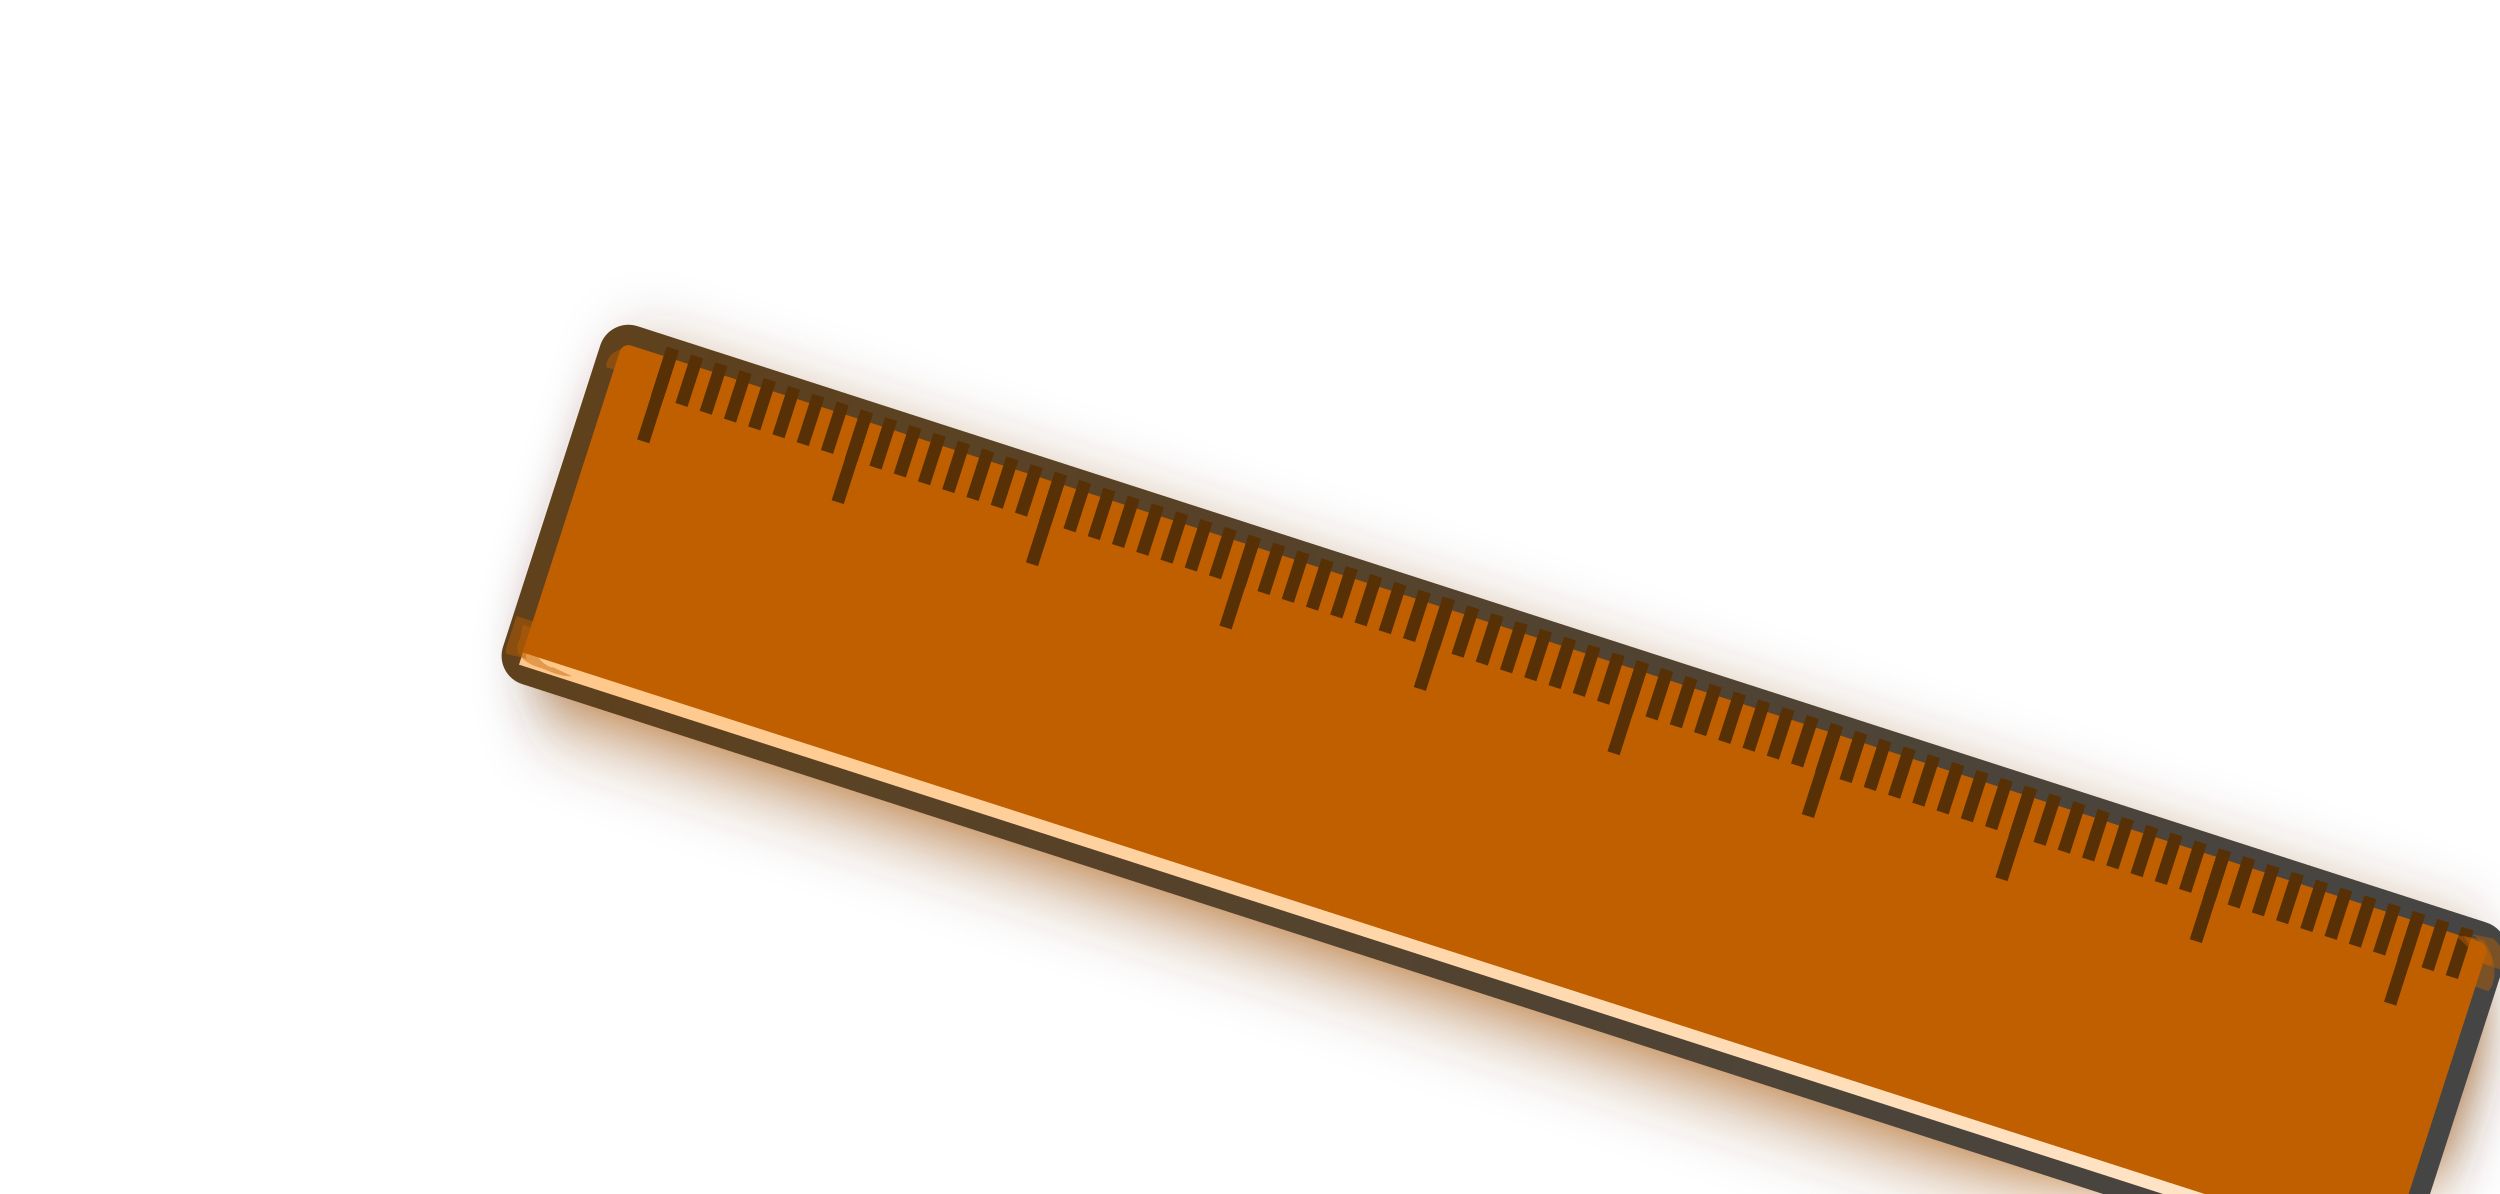
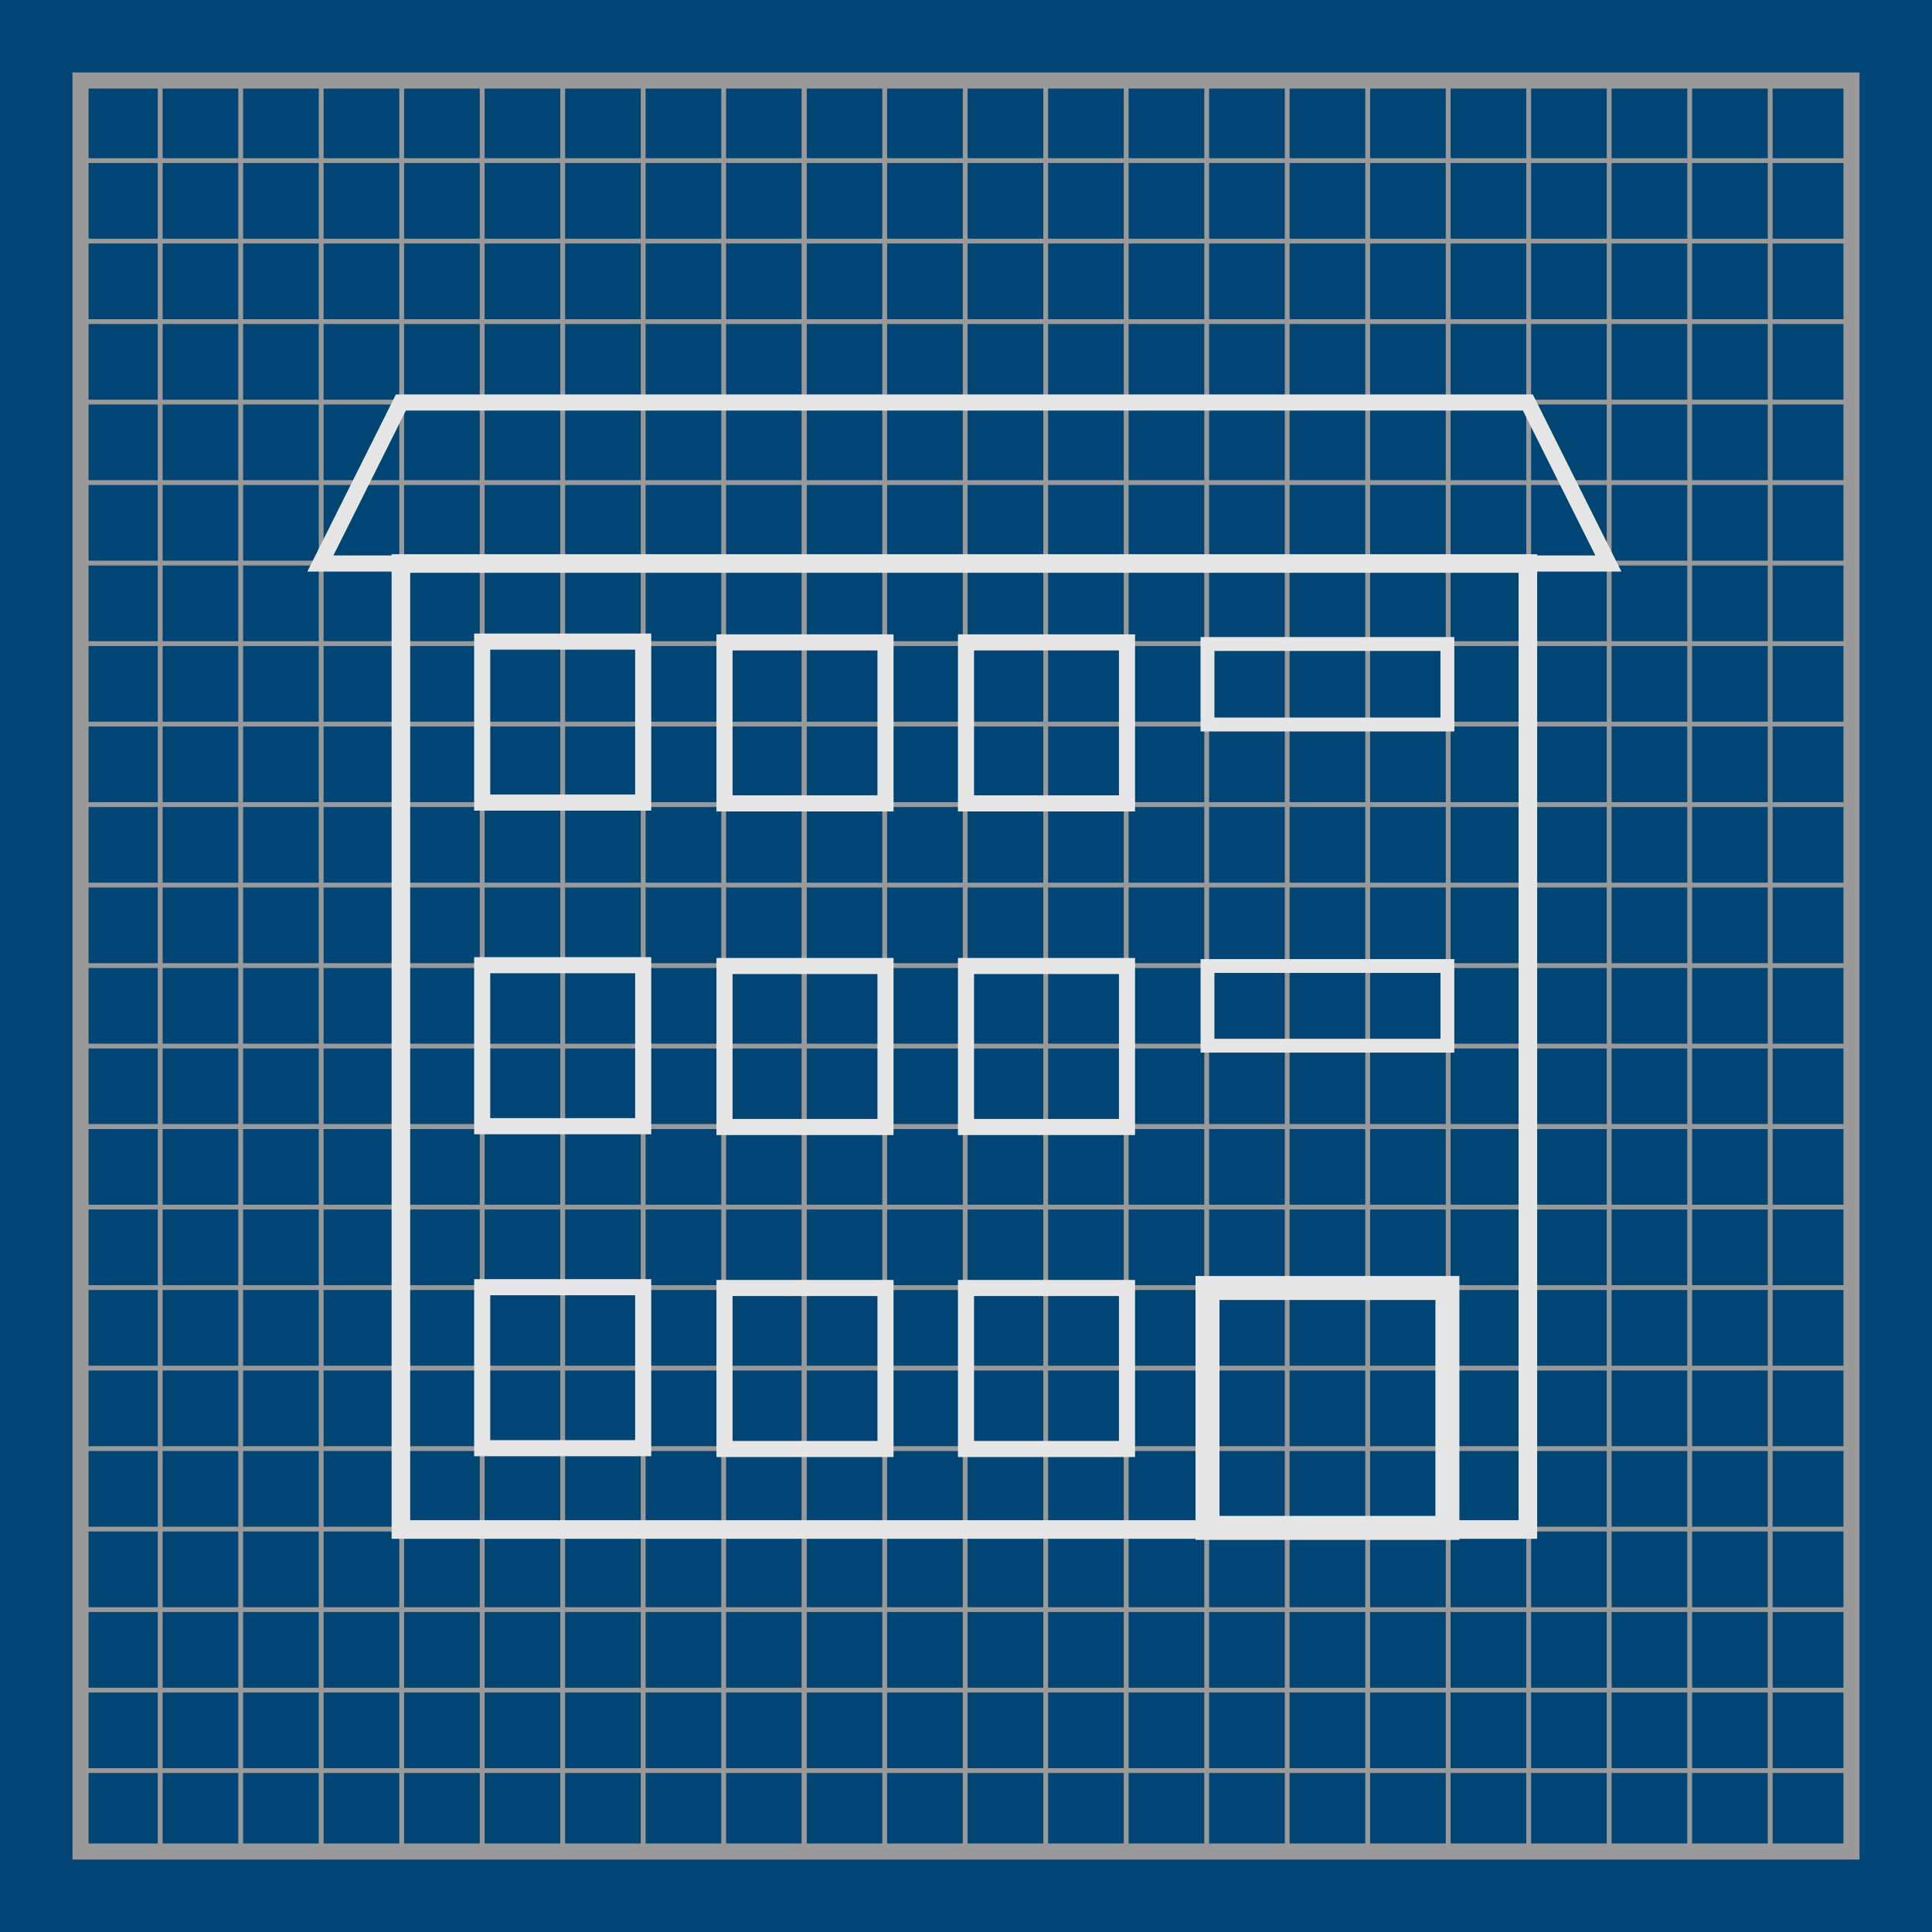
- <svg xmlns="http://www.w3.org/2000/svg" width="544.4" height="259.96" viewBox="0 0 544.4 259.96">
+ <svg xmlns="http://www.w3.org/2000/svg" id="Layer_1" data-name="Layer 1" viewBox="0 0 1200 1200" width="32" height="32">
  <defs>
-     <filter id="d" x="-.05" y="-.262" width="1.1" height="1.525">
-       <feGaussianBlur stdDeviation="1.637" />
-     </filter>
-     <linearGradient id="e" x1="-.005" x2="1.005" y1="-.001" y2="1.001">
-       <stop stop-color="#ffc789" offset="0" />
-       <stop stop-color="#ffe7cd" offset="1" />
-     </linearGradient>
-     <linearGradient id="f" x1="-.004" x2="1.004" y1=".5" y2=".5">
-       <stop stop-color="#5f411c" offset="0" />
-       <stop stop-color="#454545" offset="1" />
-     </linearGradient>
+     <style>.cls-1{fill:#004573;}.cls-2,.cls-3,.cls-4,.cls-5,.cls-6,.cls-7,.cls-8{fill:none;stroke-miterlimit:10;}.cls-2,.cls-3{stroke:#999;}.cls-2,.cls-5{stroke-width:10px;}.cls-3{stroke-width:3px;}.cls-4,.cls-5,.cls-6,.cls-7,.cls-8{stroke:#e6e6e6;}.cls-4{stroke-width:11.54px;}.cls-6{stroke-width:14.9px;}.cls-7{stroke-width:8.59px;}.cls-8{stroke-width:8.63px;}</style>
  </defs>
-   <g fill="#bf5f00">
-     <rect transform="matrix(5.1841 1.6704 -1.5006 4.6473 -899.95 -2352.7)" x="318.82" y="409.63" width="77.746" height="13.954" rx=".76" ry=".76" filter="url(#d)" stroke="#000" stroke-width=".8" />
-     <rect transform="rotate(17.877)" x="149.71" y="27.206" width="431.5" height="77.444" rx="4.219" ry="4.219" stroke="url(#f)" stroke-width="4.44" />
-     <g stroke="#573006">
-       <path d="m143.5 80.764l394.24 127.41" stroke-dasharray="2.775,2.775" stroke-width="11.1" />
-       <g stroke-miterlimit="0" stroke-width="2.775">
-         <path d="m146.37 76.401l-6.315 19.71" />
-         <path d="m188.73 89.644l-6.315 19.71" />
-         <path d="m231.03 103.16l-6.315 19.71" />
-         <path d="m273.18 116.94l-6.315 19.71" />
-         <path d="m315.5 130.32l-6.315 19.71" />
-         <path d="m357.68 144.33l-6.315 19.71" />
-         <path d="m399.99 158l-6.315 19.71" />
-         <path d="m442.15 171.75l-6.315 19.71" />
-         <path d="m484.47 185.23l-6.315 19.71" />
-         <path d="m526.78 198.85l-6.315 19.71" />
-       </g>
-     </g>
-     <path d="m137.74 94.514l-0.494 1.547c-0.293 0.917-0.838 1.71-1.636 2.38-0.798 0.67-1.689 0.847-2.675 0.533-0.569-0.182-1.009-0.46-1.321-0.835-0.312-0.375-0.536-0.954-0.673-1.738-0.136-0.784-0.084-1.552 0.156-2.304l0.494-1.547c0.291-0.912 0.835-1.705 1.631-2.378 0.796-0.673 1.687-0.852 2.673-0.537 0.564 0.18 1.002 0.457 1.315 0.829 0.313 0.373 0.54 0.952 0.681 1.737 0.141 0.785 0.09 1.556-0.151 2.313zm-1.417-0.453c0.245-0.766 0.245-1.503 0.002-2.212-0.142-0.394-0.433-0.661-0.873-0.802-0.426-0.136-0.831-0.073-1.212 0.189-0.576 0.397-0.989 0.985-1.238 1.765l-0.494 1.547c-0.246 0.77-0.244 1.508 0.005 2.215 0.137 0.393 0.428 0.66 0.873 0.802 0.422 0.135 0.824 0.071 1.205-0.191 0.576-0.397 0.989-0.985 1.238-1.765l0.494-1.547z" />
-     <path d="m174.28 110.51l3.088 0.986c0.214-0.083 0.396-0.101 0.547-0.053 0.215 0.069 0.364 0.194 0.444 0.377 0.081 0.182 0.066 0.446-0.044 0.789l-0.215 0.674-6.423-2.052 0.477-1.492c3.209-1.284 5.173-2.142 5.893-2.574 0.364-0.222 0.59-0.471 0.678-0.746 0.11-0.344 0.057-0.696-0.159-1.055-0.216-0.36-0.574-0.619-1.074-0.779-0.504-0.161-0.971-0.148-1.399 0.038-0.224 0.1-0.438 0.287-0.641 0.561-0.126 0.172-0.258 0.281-0.397 0.328-0.139 0.047-0.291 0.044-0.456-0.009-0.193-0.062-0.337-0.183-0.433-0.366-0.096-0.182-0.115-0.365-0.056-0.548 0.088-0.275 0.325-0.578 0.711-0.91 0.386-0.331 0.863-0.543 1.43-0.634 0.567-0.092 1.138-0.046 1.711 0.137 0.889 0.284 1.532 0.786 1.929 1.507 0.396 0.72 0.472 1.463 0.228 2.229-0.124 0.39-0.321 0.725-0.59 1.005-0.269 0.28-0.807 0.615-1.613 1.004-0.634 0.308-1.846 0.835-3.636 1.582z" />
-     <path d="m222.63 117.58l-1.762 5.516c0.298 0.095 0.497 0.231 0.598 0.407 0.1 0.176 0.118 0.367 0.052 0.574-0.066 0.206-0.192 0.353-0.379 0.44-0.187 0.087-0.427 0.083-0.72-0.01l-0.18 0.564c0.298 0.095 0.497 0.232 0.597 0.41 0.1 0.178 0.117 0.371 0.051 0.577-0.066 0.206-0.192 0.352-0.378 0.436-0.186 0.085-0.449 0.073-0.788-0.036l-1.891-0.604c-0.339-0.108-0.56-0.251-0.663-0.428-0.103-0.177-0.12-0.371-0.053-0.582 0.066-0.206 0.192-0.352 0.378-0.436 0.186-0.085 0.449-0.073 0.788 0.036l0.55 0.176 0.18-0.564-3.831-1.224 0.376-1.176 5.213-4.671 1.864 0.595zm-3.172 5.065l1.107-3.466-3.15 2.814 2.043 0.652z" />
-     <path d="m258.92 133.68c0.43-0.176 0.82-0.28 1.169-0.313 0.349-0.033 0.698 0.007 1.046 0.118 0.738 0.236 1.291 0.736 1.658 1.5 0.367 0.764 0.41 1.589 0.127 2.473-0.262 0.821-0.732 1.402-1.41 1.744-0.678 0.342-1.459 0.372-2.344 0.089-0.738-0.236-1.291-0.602-1.658-1.098-0.367-0.496-0.558-1.141-0.572-1.934-0.015-0.793 0.119-1.629 0.4-2.51 0.337-1.054 0.858-1.855 1.562-2.4 0.705-0.545 1.444-0.907 2.218-1.084 0.774-0.177 1.523-0.15 2.248 0.081 0.573 0.183 0.982 0.437 1.227 0.763 0.158 0.217 0.2 0.443 0.125 0.677-0.066 0.206-0.19 0.357-0.372 0.453-0.182 0.096-0.37 0.113-0.562 0.052-0.11-0.035-0.251-0.141-0.422-0.317-0.103-0.104-0.212-0.174-0.327-0.211-0.449-0.144-0.955-0.165-1.518-0.064-0.563 0.101-1.105 0.358-1.626 0.773-0.36 0.289-0.683 0.691-0.969 1.206zm-0.49 2.246c-0.029 0.597 0.049 1.036 0.235 1.318 0.185 0.282 0.51 0.496 0.973 0.644 0.463 0.148 0.858 0.14 1.186-0.023 0.327-0.163 0.558-0.453 0.691-0.871 0.152-0.477 0.136-0.919-0.05-1.327-0.185-0.408-0.457-0.669-0.815-0.783-0.284-0.091-0.633-0.048-1.045 0.128-0.413 0.176-0.804 0.481-1.175 0.913z" />
-     <path d="m305.14 148.79c0.273 0.395 0.443 0.8 0.511 1.213 0.068 0.413 0.033 0.833-0.103 1.259-0.151 0.472-0.405 0.87-0.764 1.192-0.358 0.323-0.822 0.519-1.39 0.591-0.568 0.071-1.155 0.01-1.76-0.183-0.605-0.193-1.114-0.482-1.527-0.867-0.413-0.384-0.671-0.813-0.775-1.286-0.104-0.473-0.081-0.943 0.068-1.411 0.136-0.426 0.352-0.788 0.646-1.086 0.295-0.297 0.668-0.528 1.119-0.692-0.223-0.394-0.361-0.782-0.416-1.164-0.055-0.381-0.024-0.755 0.093-1.122 0.23-0.72 0.703-1.252 1.419-1.597 0.716-0.345 1.506-0.379 2.368-0.104 0.862 0.275 1.485 0.761 1.869 1.457 0.384 0.696 0.461 1.404 0.231 2.124-0.119 0.371-0.31 0.697-0.573 0.976-0.264 0.28-0.602 0.513-1.015 0.699zm0.136-2.109c0.111-0.348 0.07-0.689-0.125-1.021-0.194-0.332-0.523-0.573-0.986-0.721-0.468-0.149-0.877-0.145-1.228 0.013-0.351 0.158-0.582 0.411-0.694 0.76-0.113 0.353-0.072 0.696 0.123 1.028s0.526 0.573 0.993 0.723c0.463 0.148 0.87 0.143 1.221-0.015 0.351-0.158 0.583-0.414 0.696-0.767zm-1.16 4.2c0.119-0.371 0.067-0.758-0.156-1.16-0.223-0.402-0.57-0.679-1.042-0.829-0.472-0.151-0.916-0.127-1.33 0.072-0.415 0.199-0.683 0.488-0.804 0.869-0.094 0.293-0.038 0.593 0.168 0.899 0.205 0.306 0.588 0.548 1.147 0.726 0.564 0.18 1.017 0.205 1.359 0.074 0.342-0.131 0.562-0.347 0.659-0.65z" />
-     <path d="m340.86 155.22l-2.465 7.716 1.424 0.455c0.339 0.108 0.56 0.251 0.663 0.428 0.103 0.177 0.12 0.371 0.053 0.582-0.066 0.206-0.192 0.352-0.378 0.436-0.186 0.085-0.449 0.073-0.788-0.036l-4.257-1.36c-0.339-0.108-0.56-0.251-0.663-0.428-0.103-0.177-0.12-0.371-0.053-0.582 0.066-0.206 0.192-0.352 0.378-0.436 0.186-0.085 0.449-0.073 0.788 0.036l1.424 0.455 1.878-5.88-1.364-0.072c-0.219-0.009-0.379-0.03-0.48-0.062-0.179-0.057-0.311-0.178-0.396-0.361-0.085-0.184-0.095-0.379-0.029-0.585 0.06-0.188 0.155-0.32 0.286-0.397 0.131-0.077 0.363-0.108 0.696-0.092l3.283 0.185z" />
-     <path d="m348.83 161.94l-0.494 1.547c-0.293 0.917-0.838 1.71-1.636 2.38-0.798 0.67-1.689 0.847-2.675 0.533-0.569-0.182-1.009-0.46-1.321-0.835-0.312-0.375-0.536-0.954-0.673-1.738-0.136-0.784-0.084-1.552 0.156-2.304l0.494-1.547c0.291-0.912 0.835-1.705 1.631-2.378 0.796-0.673 1.687-0.852 2.673-0.537 0.564 0.18 1.002 0.457 1.315 0.829 0.313 0.373 0.54 0.952 0.681 1.737 0.141 0.785 0.09 1.556-0.151 2.313zm-1.417-0.453c0.245-0.766 0.245-1.503 0.002-2.212-0.142-0.394-0.433-0.661-0.873-0.802-0.426-0.136-0.831-0.073-1.212 0.189-0.576 0.397-0.989 0.985-1.238 1.765l-0.494 1.547c-0.246 0.77-0.244 1.508 0.005 2.215 0.137 0.393 0.428 0.66 0.873 0.802 0.422 0.135 0.824 0.071 1.205-0.191 0.576-0.397 0.989-0.985 1.238-1.765l0.494-1.547z" />
-     <path d="m382.64 168.56l-2.465 7.716 1.424 0.455c0.339 0.108 0.56 0.251 0.663 0.428 0.103 0.177 0.12 0.371 0.053 0.582-0.066 0.206-0.192 0.352-0.378 0.436-0.186 0.085-0.449 0.073-0.788-0.036l-4.257-1.36c-0.339-0.108-0.56-0.251-0.663-0.428-0.103-0.177-0.12-0.371-0.053-0.582 0.066-0.206 0.192-0.352 0.378-0.436 0.186-0.085 0.449-0.073 0.788 0.036l1.424 0.455 1.878-5.88-1.364-0.072c-0.219-0.009-0.379-0.03-0.48-0.062-0.179-0.057-0.311-0.178-0.396-0.361-0.085-0.184-0.095-0.379-0.029-0.585 0.06-0.188 0.155-0.32 0.286-0.397 0.131-0.077 0.363-0.108 0.696-0.092l3.283 0.185z" />
-     <path d="m385.89 178.1l3.088 0.986c0.214-0.083 0.396-0.101 0.547-0.053 0.215 0.069 0.364 0.194 0.444 0.377 0.081 0.182 0.066 0.446-0.044 0.789l-0.215 0.674-6.423-2.052 0.477-1.492c3.209-1.284 5.173-2.142 5.893-2.574 0.364-0.222 0.59-0.471 0.678-0.746 0.11-0.344 0.057-0.696-0.159-1.055-0.216-0.36-0.574-0.619-1.074-0.779-0.504-0.161-0.971-0.148-1.399 0.038-0.224 0.1-0.438 0.287-0.641 0.561-0.126 0.172-0.258 0.281-0.397 0.328-0.139 0.047-0.291 0.044-0.456-0.009-0.193-0.061-0.337-0.183-0.433-0.366-0.096-0.182-0.115-0.365-0.056-0.548 0.088-0.275 0.325-0.578 0.711-0.91 0.386-0.331 0.863-0.543 1.43-0.634 0.567-0.092 1.138-0.046 1.711 0.137 0.889 0.284 1.532 0.786 1.929 1.507 0.396 0.72 0.472 1.463 0.228 2.229-0.124 0.39-0.321 0.725-0.59 1.005-0.269 0.28-0.807 0.615-1.613 1.004-0.634 0.308-1.846 0.835-3.636 1.582z" />
-     <path d="m425.38 182.21l-2.465 7.716 1.424 0.455c0.339 0.108 0.56 0.251 0.663 0.428 0.103 0.177 0.12 0.371 0.053 0.582-0.066 0.206-0.192 0.352-0.378 0.436-0.186 0.085-0.449 0.073-0.788-0.036l-4.257-1.36c-0.339-0.108-0.56-0.251-0.663-0.428-0.103-0.177-0.12-0.371-0.053-0.582 0.066-0.206 0.192-0.352 0.378-0.436 0.186-0.085 0.449-0.073 0.788 0.036l1.424 0.455 1.878-5.88-1.364-0.072c-0.219-0.009-0.379-0.03-0.48-0.062-0.179-0.057-0.311-0.178-0.396-0.361-0.085-0.184-0.095-0.379-0.029-0.585 0.06-0.188 0.155-0.32 0.286-0.397 0.131-0.077 0.363-0.108 0.696-0.092l3.283 0.185z" />
-     <path d="m433.83 185.04l-1.762 5.516c0.298 0.095 0.497 0.231 0.598 0.407 0.1 0.176 0.118 0.367 0.052 0.574-0.066 0.206-0.192 0.353-0.379 0.44-0.187 0.087-0.427 0.083-0.721-0.01l-0.18 0.564c0.298 0.095 0.497 0.232 0.597 0.41 0.1 0.178 0.117 0.371 0.051 0.577-0.066 0.206-0.192 0.352-0.378 0.436-0.186 0.085-0.449 0.073-0.788-0.036l-1.891-0.604c-0.339-0.108-0.56-0.251-0.663-0.428-0.103-0.177-0.12-0.371-0.053-0.582 0.066-0.206 0.192-0.352 0.378-0.436 0.186-0.085 0.449-0.073 0.788 0.036l0.55 0.176 0.18-0.564-3.831-1.224 0.376-1.176 5.213-4.671 1.864 0.595zm-3.172 5.065l1.107-3.466-3.15 2.814 2.043 0.652z" />
-     <path d="m467.16 195.56l-2.465 7.716 1.424 0.455c0.339 0.108 0.56 0.251 0.663 0.428 0.103 0.177 0.12 0.371 0.053 0.582-0.066 0.206-0.192 0.352-0.378 0.436-0.186 0.085-0.449 0.073-0.788-0.036l-4.257-1.36c-0.339-0.108-0.56-0.251-0.663-0.428s-0.12-0.371-0.053-0.582c0.066-0.206 0.192-0.352 0.378-0.436 0.186-0.085 0.449-0.073 0.788 0.036l1.424 0.455 1.878-5.88-1.364-0.072c-0.219-0.009-0.379-0.03-0.48-0.062-0.179-0.057-0.311-0.178-0.396-0.361-0.085-0.184-0.095-0.379-0.029-0.585 0.06-0.188 0.155-0.32 0.286-0.397 0.131-0.077 0.363-0.108 0.696-0.092l3.283 0.185z" />
-     <path d="m470.26 201.19c0.43-0.176 0.82-0.28 1.169-0.313 0.349-0.033 0.698 0.007 1.046 0.118 0.738 0.236 1.291 0.736 1.658 1.5 0.367 0.764 0.41 1.589 0.127 2.473-0.262 0.821-0.732 1.402-1.41 1.744-0.678 0.342-1.459 0.372-2.344 0.089-0.738-0.236-1.291-0.602-1.658-1.098-0.367-0.496-0.558-1.141-0.572-1.934-0.015-0.793 0.119-1.629 0.4-2.51 0.337-1.054 0.858-1.855 1.562-2.4 0.705-0.545 1.444-0.907 2.218-1.084 0.774-0.177 1.523-0.15 2.248 0.081 0.573 0.183 0.982 0.437 1.227 0.763 0.158 0.217 0.2 0.443 0.125 0.677-0.066 0.206-0.19 0.357-0.372 0.453-0.182 0.096-0.37 0.113-0.562 0.052-0.11-0.035-0.251-0.141-0.422-0.317-0.103-0.104-0.212-0.174-0.327-0.211-0.449-0.144-0.955-0.165-1.518-0.064-0.563 0.101-1.105 0.358-1.626 0.773-0.36 0.289-0.683 0.691-0.969 1.206zm-0.49 2.246c-0.029 0.597 0.049 1.036 0.235 1.318 0.185 0.282 0.51 0.496 0.973 0.644 0.463 0.148 0.858 0.14 1.186-0.023 0.328-0.163 0.558-0.453 0.691-0.871 0.152-0.477 0.136-0.919-0.05-1.327-0.186-0.408-0.457-0.669-0.815-0.783-0.284-0.091-0.633-0.048-1.045 0.128-0.413 0.176-0.804 0.481-1.175 0.913z" />
-     <path d="m509.76 209.17l-2.465 7.716 1.424 0.455c0.339 0.108 0.56 0.251 0.663 0.428 0.103 0.177 0.12 0.371 0.053 0.582-0.066 0.206-0.192 0.352-0.378 0.436-0.186 0.085-0.449 0.073-0.788-0.036l-4.257-1.36c-0.339-0.108-0.56-0.251-0.663-0.428s-0.12-0.371-0.053-0.582c0.066-0.206 0.192-0.352 0.378-0.436 0.186-0.085 0.449-0.073 0.788 0.036l1.424 0.455 1.878-5.88-1.364-0.072c-0.219-0.009-0.379-0.03-0.48-0.062-0.179-0.057-0.311-0.178-0.396-0.361-0.085-0.184-0.095-0.379-0.029-0.585 0.06-0.188 0.155-0.32 0.286-0.397 0.131-0.077 0.363-0.108 0.696-0.092l3.283 0.185z" />
-     <path d="m516.54 216.31c0.273 0.395 0.443 0.8 0.511 1.213 0.068 0.413 0.033 0.833-0.103 1.259-0.151 0.472-0.405 0.87-0.764 1.192-0.358 0.323-0.822 0.519-1.39 0.591-0.568 0.071-1.155 0.01-1.76-0.183-0.605-0.193-1.114-0.482-1.527-0.867-0.413-0.384-0.671-0.813-0.775-1.286-0.104-0.473-0.081-0.943 0.068-1.411 0.136-0.426 0.352-0.788 0.646-1.086 0.295-0.297 0.668-0.528 1.119-0.692-0.223-0.394-0.361-0.782-0.416-1.164-0.055-0.381-0.024-0.755 0.093-1.122 0.23-0.72 0.703-1.252 1.42-1.597 0.716-0.345 1.506-0.379 2.368-0.104 0.862 0.275 1.485 0.761 1.869 1.457 0.384 0.696 0.461 1.404 0.231 2.124-0.119 0.371-0.31 0.697-0.573 0.976-0.264 0.28-0.602 0.513-1.015 0.699zm0.136-2.109c0.111-0.348 0.07-0.689-0.125-1.021-0.194-0.332-0.523-0.573-0.986-0.721-0.468-0.149-0.877-0.145-1.228 0.013-0.351 0.158-0.582 0.411-0.694 0.76-0.113 0.353-0.072 0.696 0.122 1.028 0.194 0.332 0.526 0.573 0.993 0.723 0.463 0.148 0.87 0.143 1.221-0.015 0.351-0.158 0.583-0.414 0.696-0.767zm-1.159 4.2c0.119-0.371 0.067-0.758-0.156-1.16-0.223-0.402-0.57-0.679-1.042-0.829-0.472-0.151-0.916-0.127-1.33 0.072-0.415 0.199-0.683 0.488-0.804 0.869-0.094 0.293-0.038 0.593 0.168 0.899 0.205 0.306 0.588 0.548 1.147 0.726 0.564 0.18 1.017 0.205 1.359 0.074 0.342-0.131 0.562-0.347 0.659-0.65z" />
-     <g stroke-miterlimit="0">
-       <path d="m113.44 143.42l405.47 130.55" stroke="url(#e)" stroke-width="2.775" />
-       <g stroke-width=".5">
-         <path d="m522.93 267.65c-0.115 1.218-0.555 2.323-1.138 3.384-0.556 0.913-1.371 1.609-2.333 2.059-0.74 0.384-1.505 0.424-2.317 0.384-0.601 3.05e-4 -1.195-0.067-1.788-0.156l-4.12-2.003c0.581 0.113 1.165 0.214 1.759 0.217 0.77 0.002 1.526 0.192 2.242-0.216 0.927-0.294 1.688-0.959 2.221-1.764 0.565-1.011 0.985-2.058 1.087-3.225l4.386 1.322z" opacity=".439" />
-         <path d="m141.01 77.03c-1.069 0.428-2.108 0.935-3.132 1.464-0.729 0.412-1.186 1.073-1.406 1.869-0.104 0.561-0.074 0.277-0.089 0.852l-4.399-1.278c0.04-0.65-0.001-0.333 0.119-0.952 0.256-0.898 0.739-1.689 1.53-2.215 1.017-0.569 2.09-1.045 3.154-1.518l4.222 1.779z" opacity=".439" />
-         <path d="m538.63 204.27c0.979 0.631 1.836 1.397 2.63 2.246 0.729 0.645 1.233 1.389 1.542 2.301 0.22 0.864 0.284 1.749 0.391 2.63 0.084 0.87-0.107 1.721-0.322 2.558-0.144 0.72-0.554 1.301-0.994 1.867l-4.312-1.548c0.408-0.516 0.813-1.019 0.934-1.687 0.199-0.783 0.377-1.58 0.274-2.393-0.109-0.849-0.155-1.709-0.417-2.53-0.333-0.841-0.937-1.491-1.584-2.114-0.803-0.801-1.656-1.551-2.658-2.099l4.516 0.769z" opacity=".439" />
-         <path d="m540.88 204.78c0.802 1.089 1.447 2.316 1.744 3.641 0.102 0.637-0.006 1.242-0.153 1.858l-4.375-1.359c0.126-0.55 0.213-1.087 0.094-1.651-0.342-1.259-0.991-2.421-1.79-3.448l4.48 0.959z" opacity=".439" />
-         <path d="m542.93 204.38c0.96 0.762 1.652 1.731 1.98 2.909 0.13 0.969 0.008 1.961-0.096 2.929-0.094 0.627-0.041 0.315-0.159 0.936l-4.381-1.34c0.111-0.597 0.061-0.297 0.148-0.9 0.092-0.908 0.227-1.847 0.046-2.749-0.391-1.099-1.147-1.94-2.03-2.689l4.491 0.903z" opacity=".439" />
-         <path d="m524.45 273.42c-0.116 1.107-0.567 2.055-1.263 2.904-0.644 0.771-1.463 1.065-2.44 1.071-0.805-0.1-1.615-0.117-2.418-0.235-0.138-0.027-0.276-0.053-0.414-0.08l-4.112-2.019c0.135 0.032 0.271 0.064 0.406 0.096 0.797 0.159 1.597 0.17 2.395 0.283 0.879 0.107 1.654 0.025 2.276-0.679 0.666-0.775 1.089-1.625 1.183-2.663l4.386 1.322z" opacity=".439" />
-         <g transform="matrix(5.2869 1.6887 -1.6887 5.2869 -847.59 -2622.3)">
-           <path d="m317.06 420.71c0.027 0.204 0.064 0.411 0.054 0.617-0.025 0.125-0.034 0.203 0.019 0.317 0.072 0.103 0.143 0.177 0.261 0.224 0.142 0.078 0.301 0.103 0.46 0.119 0.168 0.012 0.337 0.011 0.506 0.011-1.32 0.039-0.771 0.029-0.472-0.046l0.819 0.107c-0.404 0.127-0.636 0.12-1.162 0.069-0.169-7.02e-4 -0.339-6.41e-4 -0.507-0.021-0.162-0.024-0.32-0.066-0.464-0.147-0.115-0.069-0.201-0.163-0.265-0.281-0.049-0.118-0.05-0.23-0.02-0.355 0.011-0.201-0.028-0.401-0.053-0.6l0.825-0.014z" opacity=".439" />
-           <path d="m316.72 420.47v1.246c-0.004 0.095-0.007 0.177 0.079 0.229l-0.823 0.067c-0.07-0.09-0.092-0.18-0.082-0.295v-1.246h0.825z" opacity=".439" />
-         </g>
-       </g>
-     </g>
-   </g>
+   <rect class="cls-1" width="1200" height="1200" />
+   <rect class="cls-2" x="50" y="50" width="1100" height="1100" />
+   <line class="cls-3" x1="499.5" y1="49.5" x2="499.5" y2="1149.5" />
+   <line class="cls-3" x1="199.5" y1="49.5" x2="199.5" y2="1149.5" />
+   <line class="cls-3" x1="249.5" y1="49.5" x2="249.5" y2="1149.5" />
+   <line class="cls-3" x1="149.5" y1="49.5" x2="149.5" y2="1149.5" />
+   <line class="cls-3" x1="399.5" y1="49.5" x2="399.5" y2="1149.5" />
+   <line class="cls-3" x1="449.5" y1="49.5" x2="449.5" y2="1149.5" />
+   <line class="cls-3" x1="349.5" y1="49.5" x2="349.5" y2="1149.5" />
+   <line class="cls-3" x1="299.5" y1="49.5" x2="299.5" y2="1149.5" />
+   <line class="cls-3" x1="549.5" y1="50" x2="549.5" y2="1150" />
+   <line class="cls-3" x1="599.5" y1="50" x2="599.5" y2="1150" />
+   <line class="cls-3" x1="499.5" y1="50" x2="499.5" y2="1150" />
+   <line class="cls-3" x1="99.5" y1="49.5" x2="99.5" y2="1149.5" />
+   <line class="cls-3" x1="749.5" y1="50" x2="749.5" y2="1150" />
+   <line class="cls-3" x1="799.5" y1="50" x2="799.5" y2="1150" />
+   <line class="cls-3" x1="699.5" y1="50" x2="699.5" y2="1150" />
+   <line class="cls-3" x1="649.5" y1="50" x2="649.5" y2="1150" />
+   <line class="cls-3" x1="849.5" y1="50" x2="849.5" y2="1150" />
+   <line class="cls-3" x1="999.5" y1="50" x2="999.5" y2="1150" />
+   <line class="cls-3" x1="1049.5" y1="50" x2="1049.5" y2="1150" />
+   <line class="cls-3" x1="949.5" y1="50" x2="949.5" y2="1150" />
+   <line class="cls-3" x1="899.5" y1="50" x2="899.5" y2="1150" />
+   <line class="cls-3" x1="1099.5" y1="50" x2="1099.5" y2="1150" />
+   <line class="cls-3" x1="49.25" y1="699.75" x2="1149.25" y2="699.75" />
+   <line class="cls-3" x1="49.25" y1="999.75" x2="1149.25" y2="999.75" />
+   <line class="cls-3" x1="49.25" y1="949.75" x2="1149.25" y2="949.75" />
+   <line class="cls-3" x1="49.25" y1="1049.75" x2="1149.25" y2="1049.75" />
+   <line class="cls-3" x1="49.25" y1="799.75" x2="1149.25" y2="799.75" />
+   <line class="cls-3" x1="49.25" y1="749.75" x2="1149.25" y2="749.75" />
+   <line class="cls-3" x1="49.25" y1="849.75" x2="1149.25" y2="849.75" />
+   <line class="cls-3" x1="49.25" y1="899.75" x2="1149.25" y2="899.75" />
+   <line class="cls-3" x1="49.75" y1="649.75" x2="1149.75" y2="649.75" />
+   <line class="cls-3" x1="49.75" y1="599.75" x2="1149.75" y2="599.75" />
+   <line class="cls-3" x1="49.75" y1="699.75" x2="1149.75" y2="699.75" />
+   <line class="cls-3" x1="49.25" y1="1099.75" x2="1149.25" y2="1099.75" />
+   <line class="cls-3" x1="49.75" y1="449.75" x2="1149.75" y2="449.75" />
+   <line class="cls-3" x1="49.75" y1="399.75" x2="1149.75" y2="399.75" />
+   <line class="cls-3" x1="49.75" y1="499.75" x2="1149.75" y2="499.75" />
+   <line class="cls-3" x1="49.75" y1="549.75" x2="1149.75" y2="549.75" />
+   <line class="cls-3" x1="49.75" y1="349.75" x2="1149.75" y2="349.75" />
+   <line class="cls-3" x1="49.75" y1="199.75" x2="1149.75" y2="199.75" />
+   <line class="cls-3" x1="49.75" y1="149.75" x2="1149.75" y2="149.75" />
+   <line class="cls-3" x1="49.75" y1="249.75" x2="1149.75" y2="249.75" />
+   <line class="cls-3" x1="49.75" y1="299.75" x2="1149.75" y2="299.75" />
+   <line class="cls-3" x1="49.75" y1="99.75" x2="1149.75" y2="99.75" />
+   <rect class="cls-4" x="249" y="350" width="700" height="600" />
+   <rect class="cls-5" x="299.5" y="799.5" width="100" height="100" />
+   <rect class="cls-5" x="450" y="800" width="100" height="100" />
+   <rect class="cls-5" x="600" y="800" width="100" height="100" />
+   <rect class="cls-6" x="750" y="800" width="149" height="149" />
+   <rect class="cls-5" x="299.5" y="599.5" width="100" height="100" />
+   <rect class="cls-5" x="450" y="600" width="100" height="100" />
+   <rect class="cls-5" x="600" y="600" width="100" height="100" />
+   <rect class="cls-7" x="750" y="600" width="149" height="49.5" />
+   <rect class="cls-8" x="750" y="400" width="149" height="50" />
+   <rect class="cls-5" x="299.5" y="398.5" width="100" height="100" />
+   <rect class="cls-5" x="450" y="399" width="100" height="100" />
+   <rect class="cls-5" x="600" y="399" width="100" height="100" />
+   <polygon class="cls-5" points="999 350 199 350 249 250 949 250 999 350" />
</svg>
